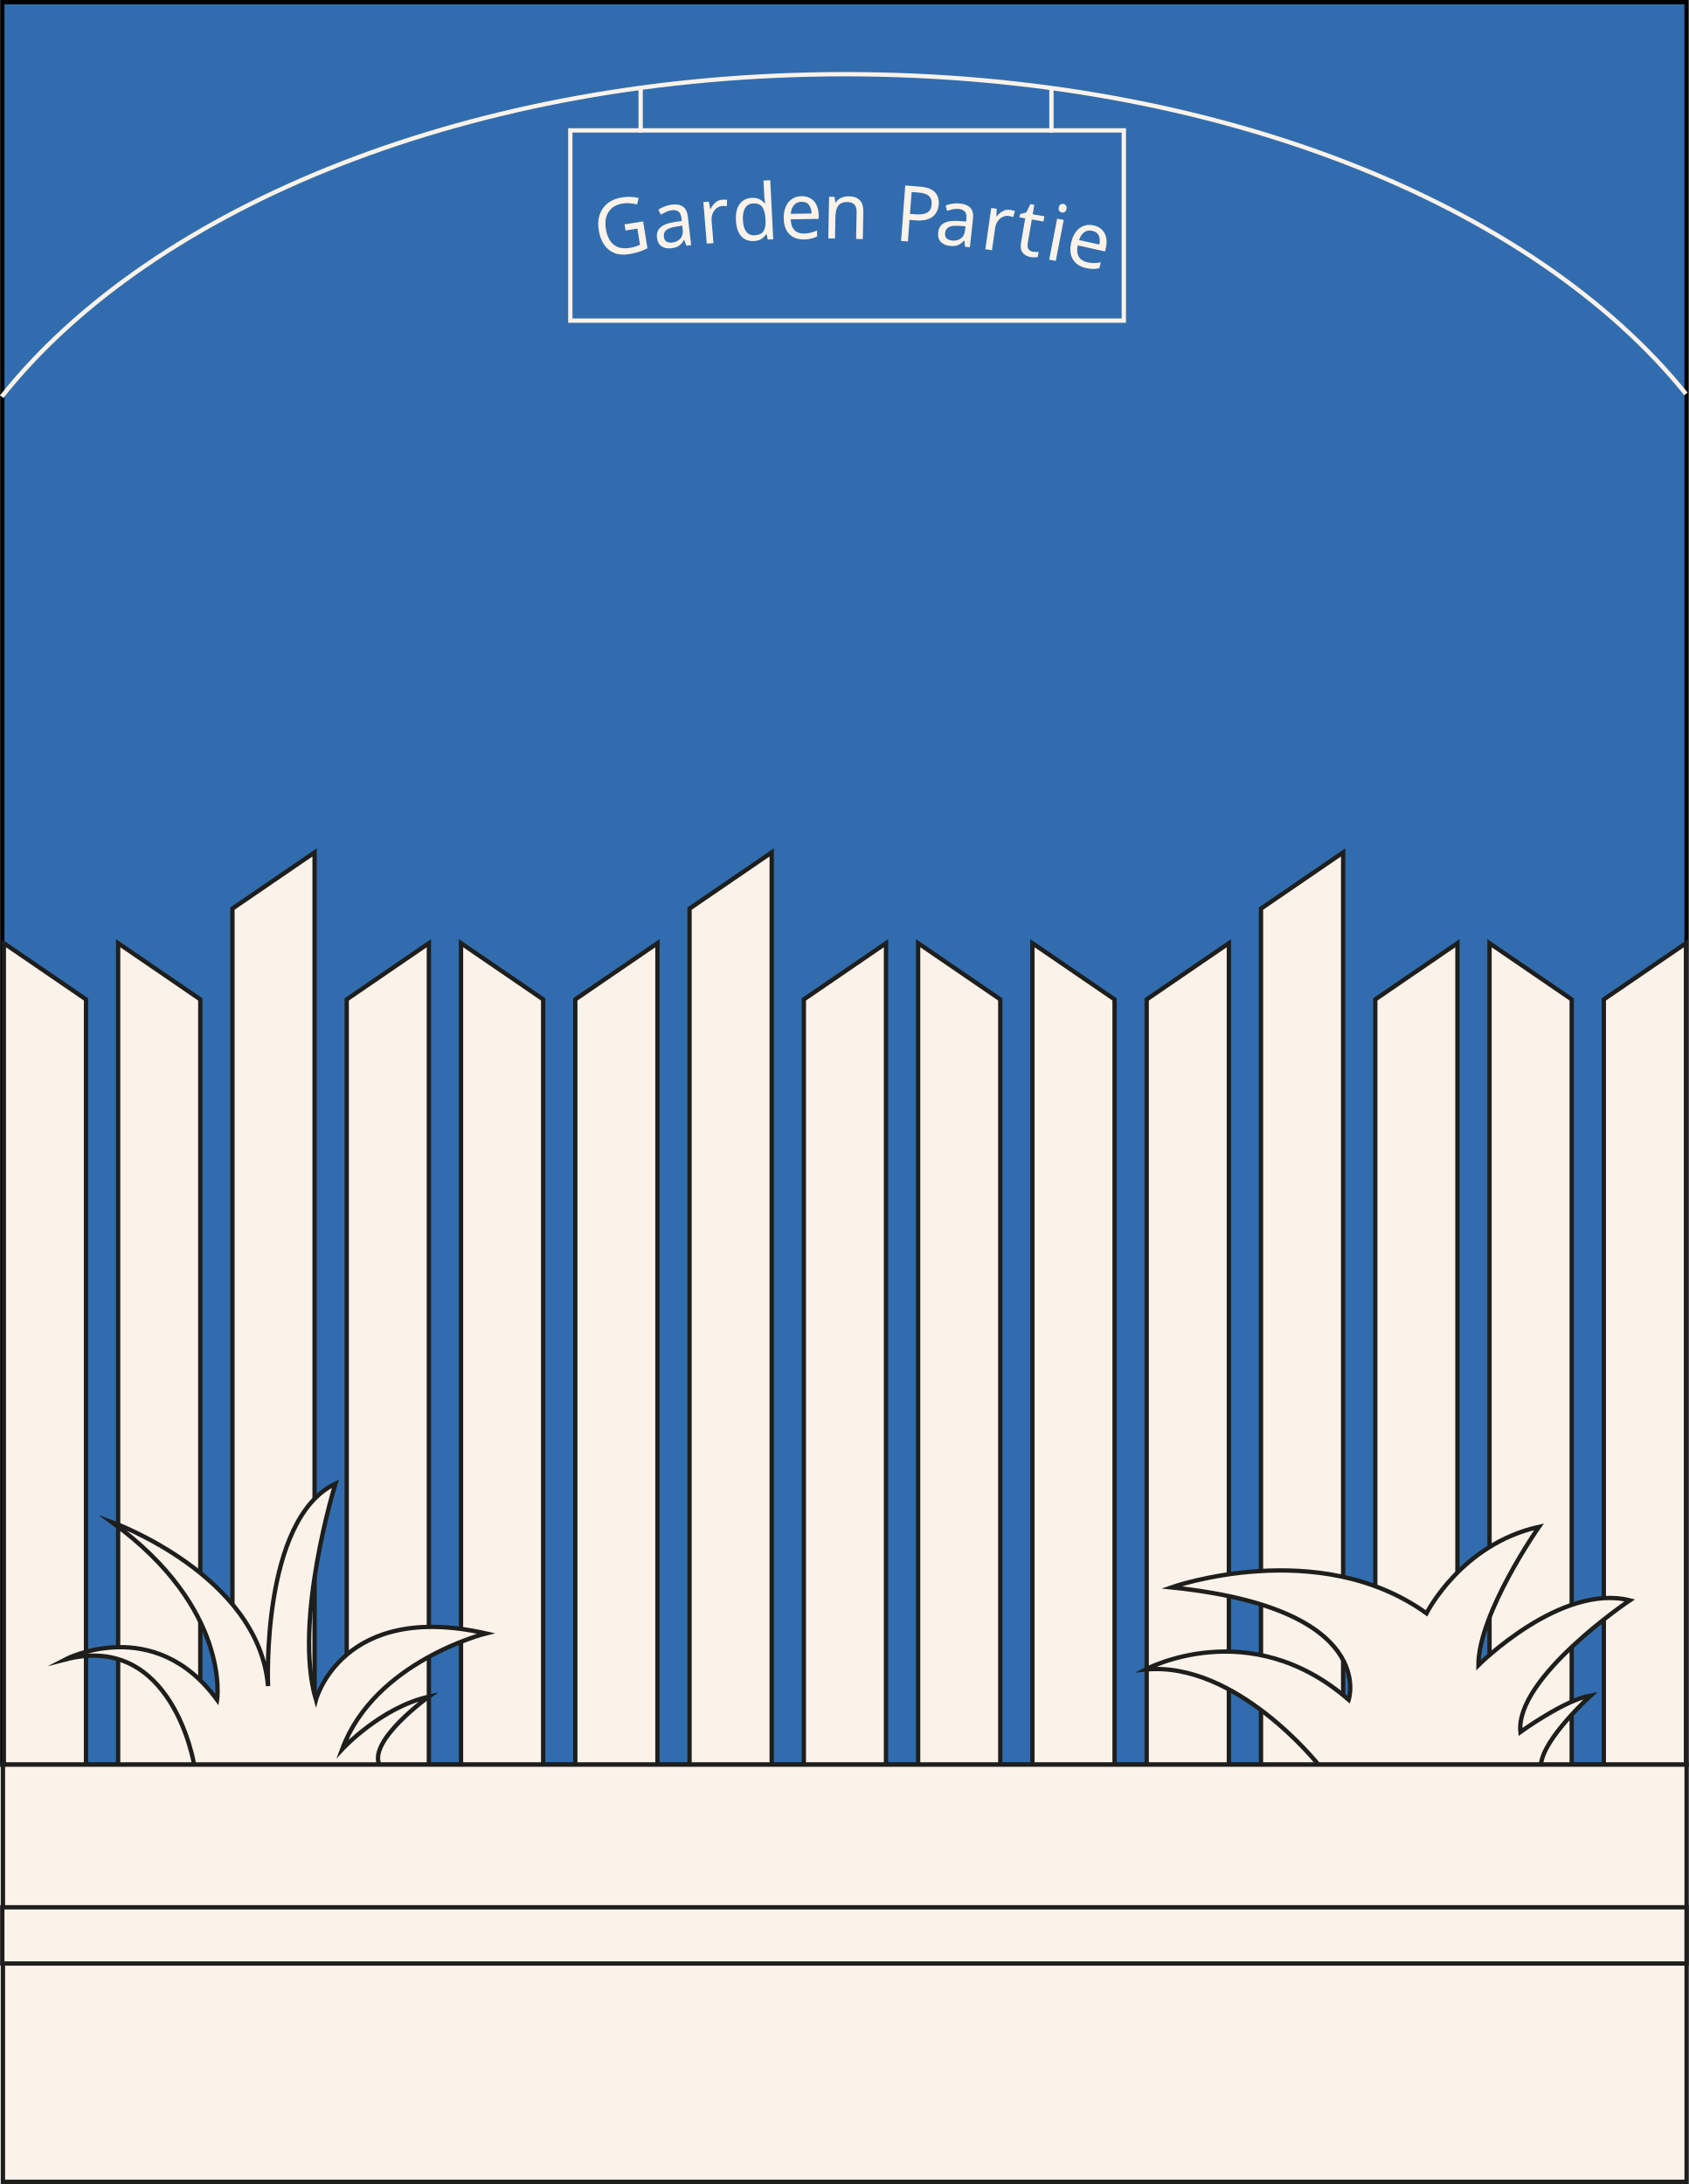
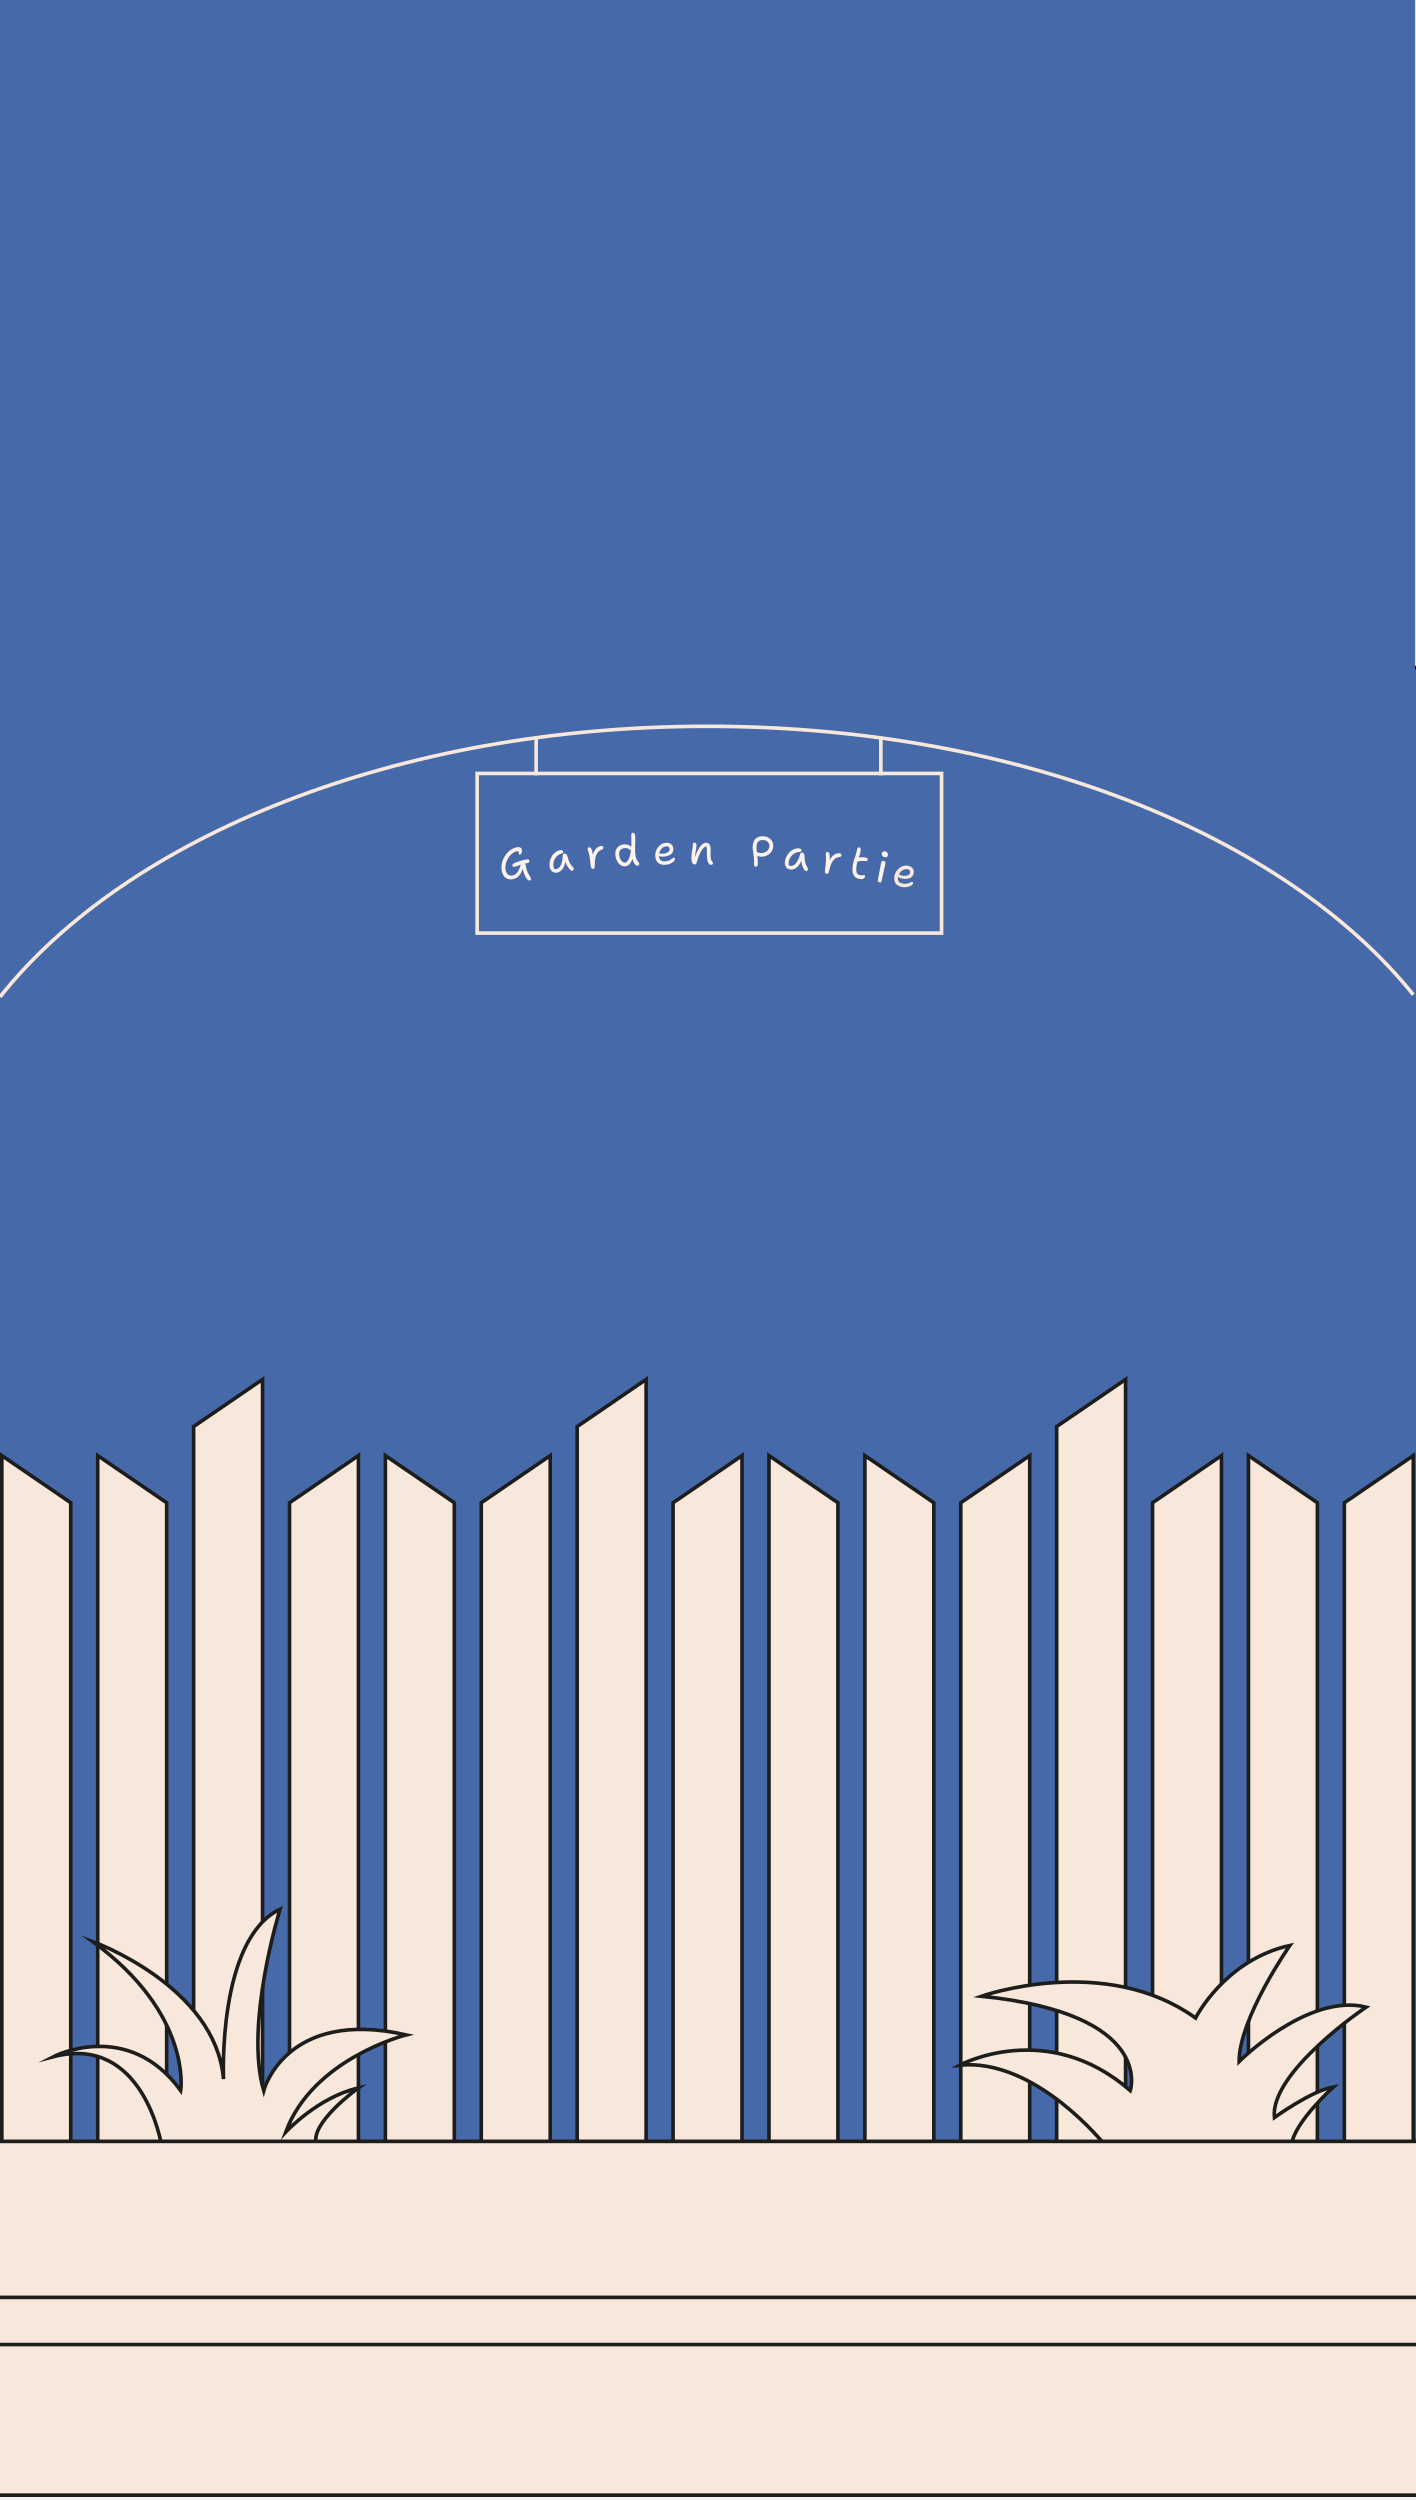
- <svg xmlns="http://www.w3.org/2000/svg" id="Calque_1" viewBox="0 0 390.53 505.16">
+ <svg xmlns="http://www.w3.org/2000/svg" width="390" height="689" viewBox="0 0 390 689" fill="none">
+   <g clip-path="url(#clip0_662_406)">
+     <path d="M397 184H-5V591H397V184Z" fill="#4669AA" stroke="black" stroke-miterlimit="10" />
+     <path d="M19.5 591.16H0.5V401.16L19.5 414.16V591.16Z" fill="#F8E8DB" stroke="#1D1D1B" stroke-miterlimit="10" />
+     <path d="M125.21 591.16H106.21V401.16L125.21 414.16V591.16Z" fill="#F8E8DB" stroke="#1D1D1B" stroke-miterlimit="10" />
+     <path d="M230.93 591.16H211.93V401.16L230.93 414.16V591.16Z" fill="#F8E8DB" stroke="#1D1D1B" stroke-miterlimit="10" />
+     <path d="M363.07 591.16H344.07V401.16L363.07 414.16V591.16Z" fill="#F8E8DB" stroke="#1D1D1B" stroke-miterlimit="10" />
+     <path d="M257.36 591.16H238.36V401.16L257.36 414.16V591.16Z" fill="#F8E8DB" stroke="#1D1D1B" stroke-miterlimit="10" />
+     <path d="M45.93 591.16H26.93V401.16L45.93 414.16V591.16Z" fill="#F8E8DB" stroke="#1D1D1B" stroke-miterlimit="10" />
+     <path d="M53.36 591.16H72.36V380.16L53.36 393.16V591.16Z" fill="#F8E8DB" stroke="#1D1D1B" stroke-miterlimit="10" />
+     <path d="M159.07 591.16H178.07V380.16L159.07 393.16V591.16Z" fill="#F8E8DB" stroke="#1D1D1B" stroke-miterlimit="10" />
+     <path d="M291.21 591.16H310.21V380.16L291.21 393.16V591.16Z" fill="#F8E8DB" stroke="#1D1D1B" stroke-miterlimit="10" />
+     <path d="M79.79 591.16H98.79V401.16L79.79 414.16V591.16Z" fill="#F8E8DB" stroke="#1D1D1B" stroke-miterlimit="10" />
+     <path d="M370.5 591.16H389.5V401.16L370.5 414.16V591.16Z" fill="#F8E8DB" stroke="#1D1D1B" stroke-miterlimit="10" />
+     <path d="M264.79 591.16H283.79V401.16L264.79 414.16V591.16Z" fill="#F8E8DB" stroke="#1D1D1B" stroke-miterlimit="10" />
+     <path d="M185.5 591.16H204.5V401.16L185.5 414.16V591.16Z" fill="#F8E8DB" stroke="#1D1D1B" stroke-miterlimit="10" />
+     <path d="M317.64 591.16H336.64V401.16L317.64 414.16V591.16Z" fill="#F8E8DB" stroke="#1D1D1B" stroke-miterlimit="10" />
+     <path d="M132.64 591.16H151.64V401.16L132.64 414.16V591.16Z" fill="#F8E8DB" stroke="#1D1D1B" stroke-miterlimit="10" />
+     <path d="M0 274.75C35.03 230.61 109.18 200.17 195 200.17C280.82 200.17 354.27 230.33 389.5 274.13" stroke="#F8E8DB" stroke-miterlimit="10" />
+     <path d="M146.022 242.658C145.842 242.686 145.685 242.655 145.55 242.565C145.415 242.474 145.271 242.324 145.118 242.116C145.013 241.965 144.886 241.748 144.737 241.467C144.595 241.177 144.447 240.804 144.294 240.347C144.141 239.89 144 239.335 143.872 238.682L144.27 238.691C144.062 239.55 143.802 240.233 143.49 240.74C143.186 241.246 142.845 241.621 142.467 241.866C142.096 242.102 141.707 242.252 141.3 242.317C140.799 242.397 140.337 242.362 139.912 242.214C139.487 242.065 139.131 241.793 138.844 241.398C138.556 241.002 138.36 240.476 138.255 239.82C138.164 239.249 138.169 238.678 138.27 238.109C138.38 237.538 138.566 236.995 138.828 236.48C139.09 235.957 139.411 235.485 139.793 235.063C140.175 234.641 140.597 234.293 141.058 234.019C141.527 233.743 142.012 233.566 142.513 233.486C142.794 233.441 143.028 233.448 143.214 233.506C143.398 233.557 143.541 233.646 143.642 233.775C143.742 233.903 143.806 234.053 143.834 234.225C143.871 234.46 143.869 234.673 143.827 234.864C143.794 235.054 143.726 235.209 143.625 235.329C143.524 235.45 143.403 235.521 143.262 235.544C143.153 235.561 143.081 235.536 143.046 235.47C143.018 235.394 143 235.305 142.991 235.202C142.991 235.098 142.982 234.995 142.966 234.893C142.958 234.79 142.916 234.709 142.843 234.648C142.777 234.586 142.662 234.569 142.497 234.595C142.13 234.654 141.776 234.798 141.436 235.029C141.095 235.252 140.779 235.539 140.491 235.89C140.21 236.239 139.97 236.622 139.772 237.039C139.574 237.456 139.434 237.887 139.353 238.333C139.272 238.779 139.264 239.209 139.33 239.624C139.433 240.265 139.65 240.724 139.983 240.999C140.316 241.275 140.705 241.377 141.151 241.306C141.542 241.244 141.885 241.085 142.181 240.829C142.477 240.573 142.735 240.231 142.956 239.803C143.176 239.375 143.367 238.863 143.529 238.268C143.59 238.05 143.677 237.891 143.79 237.793C143.902 237.695 144.06 237.63 144.264 237.597C144.405 237.575 144.518 237.609 144.605 237.699C144.698 237.78 144.759 237.911 144.788 238.091C144.868 238.591 144.964 239.045 145.077 239.452C145.198 239.858 145.332 240.221 145.48 240.543C145.635 240.863 145.799 241.158 145.97 241.427C146.056 241.566 146.127 241.683 146.182 241.778C146.238 241.873 146.274 241.952 146.292 242.013C146.319 242.081 146.338 242.15 146.349 242.221C146.368 242.338 146.347 242.433 146.287 242.507C146.228 242.589 146.139 242.639 146.022 242.658ZM141.812 238.891C141.64 238.918 141.5 238.896 141.392 238.825C141.293 238.753 141.231 238.647 141.209 238.506C141.19 238.389 141.224 238.275 141.311 238.165C141.398 238.055 141.58 237.941 141.858 237.825C142.376 237.606 142.895 237.415 143.415 237.251C143.942 237.087 144.475 236.962 145.015 236.876C145.242 236.84 145.417 236.836 145.542 236.864C145.674 236.883 145.765 236.928 145.817 237C145.875 237.063 145.913 237.149 145.93 237.259C145.949 237.376 145.916 237.498 145.832 237.623C145.754 237.74 145.606 237.816 145.387 237.851C144.707 237.96 144.134 238.091 143.67 238.245C143.213 238.398 142.838 238.538 142.546 238.665C142.252 238.784 142.007 238.86 141.812 238.891Z" fill="#FBF2EB" />
+     <path d="M153.427 240.513C153.073 240.554 152.753 240.507 152.467 240.373C152.188 240.238 151.961 240.029 151.785 239.746C151.608 239.463 151.497 239.121 151.451 238.72C151.408 238.343 151.423 237.954 151.496 237.555C151.57 237.156 151.693 236.771 151.866 236.4C152.038 236.03 152.255 235.694 152.515 235.393C152.783 235.091 153.085 234.845 153.422 234.655C153.758 234.457 154.127 234.334 154.528 234.288C154.709 234.267 154.864 234.297 154.993 234.378C155.122 234.459 155.197 234.594 155.219 234.783C155.23 234.877 155.208 234.963 155.153 235.041C155.105 235.111 155.023 235.16 154.907 235.189C154.364 235.323 153.903 235.572 153.522 235.935C153.149 236.296 152.874 236.715 152.698 237.189C152.521 237.664 152.461 238.145 152.517 238.633C152.544 238.861 152.587 239.068 152.648 239.252C152.709 239.428 152.822 239.654 152.99 239.93L152.282 239.186C152.484 239.347 152.647 239.447 152.771 239.489C152.904 239.529 153.076 239.537 153.288 239.513C153.792 239.455 154.206 239.104 154.53 238.461C154.863 237.817 155.054 236.914 155.103 235.752C155.118 235.599 155.159 235.479 155.229 235.391C155.298 235.296 155.399 235.24 155.533 235.225C155.722 235.203 155.892 235.259 156.042 235.393C156.193 235.519 156.297 235.699 156.356 235.931C156.479 236.379 156.601 236.78 156.721 237.133C156.848 237.477 157.009 237.801 157.204 238.105C157.397 238.402 157.648 238.712 157.957 239.035C158.037 239.106 158.086 239.192 158.106 239.293C158.126 239.394 158.122 239.498 158.094 239.605C158.073 239.703 158.027 239.788 157.956 239.86C157.892 239.931 157.81 239.973 157.707 239.985C157.597 239.997 157.504 239.984 157.428 239.945C157.351 239.906 157.278 239.855 157.207 239.791C157.033 239.596 156.867 239.404 156.71 239.215C156.552 239.018 156.402 238.792 156.261 238.537C156.119 238.274 155.988 237.963 155.866 237.602C155.744 237.233 155.638 236.795 155.548 236.287L155.936 236.231C155.909 236.967 155.823 237.603 155.677 238.138C155.53 238.665 155.337 239.098 155.097 239.436C154.856 239.767 154.59 240.021 154.3 240.198C154.017 240.374 153.726 240.479 153.427 240.513Z" fill="#FBF2EB" />
+     <path d="M163.431 239.46C163.312 239.469 163.207 239.442 163.114 239.378C163.021 239.314 162.946 239.217 162.887 239.087C162.829 238.957 162.793 238.809 162.779 238.643C162.737 238.13 162.688 237.625 162.631 237.129C162.575 236.633 162.506 236.178 162.424 235.764C162.35 235.349 162.263 235.01 162.162 234.748C162.1 234.571 162.053 234.432 162.02 234.331C161.996 234.23 161.98 234.128 161.972 234.025C161.96 233.883 161.986 233.766 162.05 233.673C162.121 233.572 162.236 233.515 162.393 233.502C162.536 233.49 162.667 233.547 162.789 233.672C162.918 233.788 163.035 234.005 163.14 234.322C163.245 234.632 163.337 235.069 163.415 235.635C163.493 236.201 163.56 236.918 163.615 237.788L163.208 237.475C163.201 236.705 163.27 236.052 163.417 235.515C163.571 234.97 163.769 234.529 164.011 234.191C164.262 233.853 164.535 233.6 164.831 233.433C165.127 233.265 165.425 233.169 165.725 233.145C165.923 233.129 166.061 233.165 166.14 233.254C166.226 233.342 166.275 233.453 166.286 233.588C166.295 233.698 166.268 233.808 166.206 233.916C166.143 234.017 166.026 234.098 165.856 234.159C165.454 234.288 165.128 234.485 164.88 234.752C164.631 235.011 164.435 235.329 164.291 235.706C164.154 236.075 164.057 236.492 164 236.958C163.951 237.422 163.928 237.925 163.933 238.465C163.938 238.719 163.922 238.919 163.887 239.065C163.858 239.202 163.807 239.298 163.732 239.352C163.657 239.413 163.557 239.449 163.431 239.46Z" fill="#FBF2EB" />
+     <path d="M172.301 238.764C171.929 238.783 171.58 238.709 171.255 238.543C170.937 238.377 170.655 238.142 170.41 237.837C170.172 237.532 169.98 237.177 169.833 236.772C169.685 236.367 169.6 235.935 169.577 235.476C169.55 234.946 169.633 234.478 169.827 234.072C170.028 233.665 170.321 233.341 170.705 233.1C171.09 232.858 171.539 232.728 172.053 232.71C172.449 232.69 172.792 232.728 173.082 232.825C173.372 232.913 173.597 233.048 173.757 233.231C173.925 233.412 174.015 233.626 174.027 233.871C174.032 233.974 174.009 234.058 173.957 234.124C173.904 234.183 173.842 234.214 173.771 234.217C173.668 234.222 173.58 234.199 173.506 234.147C173.432 234.096 173.346 234.036 173.247 233.97C173.156 233.895 173.03 233.834 172.869 233.787C172.708 233.74 172.493 233.723 172.224 233.736C171.687 233.764 171.282 233.927 171.012 234.226C170.742 234.525 170.619 234.924 170.645 235.422C170.667 235.857 170.754 236.253 170.907 236.61C171.068 236.967 171.26 237.247 171.485 237.449C171.717 237.652 171.952 237.747 172.189 237.735C172.608 237.714 172.962 237.41 173.249 236.825C173.544 236.231 173.759 235.379 173.893 234.27C174.027 233.153 174.054 231.808 173.974 230.234C173.961 229.973 173.995 229.789 174.077 229.682C174.166 229.574 174.282 229.517 174.425 229.509C174.615 229.5 174.766 229.587 174.878 229.772C174.99 229.949 175.051 230.215 175.061 230.571C175.083 231.157 175.086 231.68 175.07 232.141C175.061 232.594 175.048 233.038 175.03 233.475C175.02 233.904 175.028 234.375 175.054 234.89C175.08 235.396 175.133 235.813 175.213 236.142C175.301 236.471 175.398 236.736 175.503 236.937C175.616 237.137 175.719 237.298 175.813 237.42C175.914 237.542 175.999 237.653 176.068 237.752C176.144 237.852 176.185 237.965 176.192 238.091C176.198 238.218 176.157 238.335 176.067 238.442C175.985 238.542 175.853 238.596 175.671 238.605C175.489 238.614 175.302 238.529 175.11 238.348C174.927 238.167 174.759 237.914 174.608 237.588C174.465 237.263 174.347 236.892 174.254 236.476C174.169 236.052 174.123 235.607 174.115 235.139L174.653 234.957C174.54 235.851 174.363 236.578 174.121 237.137C173.888 237.688 173.611 238.095 173.291 238.357C172.979 238.611 172.649 238.746 172.301 238.764Z" fill="#FBF2EB" />
+     <path d="M183.193 238.349C182.591 238.358 182.098 238.255 181.715 238.039C181.339 237.815 181.057 237.511 180.869 237.126C180.689 236.732 180.595 236.282 180.587 235.775C180.581 235.372 180.646 234.967 180.782 234.561C180.926 234.147 181.134 233.771 181.406 233.434C181.678 233.09 182.007 232.811 182.392 232.599C182.777 232.388 183.21 232.278 183.693 232.27C184.066 232.265 184.391 232.327 184.671 232.457C184.95 232.588 185.167 232.786 185.321 233.053C185.484 233.312 185.568 233.644 185.574 234.047C185.581 234.475 185.456 234.841 185.199 235.146C184.95 235.443 184.605 235.674 184.164 235.839C183.723 236.005 183.225 236.091 182.671 236.1C182.196 236.107 181.862 236.049 181.67 235.925C181.478 235.793 181.381 235.648 181.379 235.49C181.377 235.395 181.4 235.327 181.447 235.287C181.494 235.239 181.572 235.214 181.683 235.212C181.77 235.211 181.878 235.225 182.005 235.255C182.14 235.276 182.33 235.285 182.575 235.282C182.971 235.276 183.315 235.223 183.607 235.123C183.906 235.016 184.141 234.869 184.313 234.685C184.484 234.5 184.568 234.289 184.564 234.051C184.56 233.782 184.49 233.581 184.353 233.448C184.216 233.316 183.994 233.252 183.685 233.257C183.376 233.261 183.092 233.337 182.833 233.484C182.582 233.63 182.363 233.827 182.177 234.076C181.998 234.324 181.86 234.607 181.762 234.926C181.664 235.236 181.617 235.562 181.623 235.902C181.627 236.187 181.678 236.444 181.777 236.672C181.875 236.892 182.033 237.072 182.249 237.211C182.465 237.343 182.755 237.406 183.119 237.4C183.546 237.393 183.902 237.336 184.185 237.229C184.477 237.122 184.717 237.003 184.905 236.873C185.093 236.736 185.249 236.619 185.375 236.522C185.508 236.417 185.63 236.363 185.74 236.362C185.851 236.36 185.927 236.39 185.968 236.453C186.008 236.516 186.03 236.619 186.032 236.761C186.034 236.919 185.958 237.091 185.802 237.276C185.654 237.452 185.447 237.622 185.18 237.784C184.913 237.947 184.61 238.082 184.272 238.19C183.932 238.29 183.573 238.343 183.193 238.349Z" fill="#FBF2EB" />
+     <path d="M195.953 238.346C195.715 238.341 195.508 238.23 195.33 238.013C195.152 237.788 195.016 237.429 194.922 236.936C194.836 236.435 194.801 235.785 194.816 234.985C194.823 234.605 194.821 234.3 194.81 234.07C194.798 233.84 194.774 233.658 194.737 233.522C194.708 233.387 194.662 233.279 194.6 233.199C194.539 233.119 194.461 233.034 194.368 232.945C194.526 232.94 194.66 232.963 194.77 233.012C194.888 233.054 194.974 233.135 195.027 233.255C195.08 233.367 195.109 233.518 195.114 233.708C195.006 233.539 194.913 233.427 194.835 233.37C194.765 233.313 194.674 233.284 194.563 233.282C194.405 233.279 194.221 233.378 194.011 233.58C193.801 233.774 193.582 234.051 193.354 234.411C193.125 234.771 192.903 235.203 192.688 235.706C192.473 236.201 192.28 236.748 192.11 237.346C192.025 237.693 191.929 237.933 191.824 238.066C191.718 238.198 191.578 238.263 191.404 238.26C191.111 238.254 190.893 238.072 190.749 237.713C190.605 237.354 190.539 236.897 190.549 236.343C190.557 235.939 190.579 235.587 190.616 235.286C190.662 234.986 190.707 234.706 190.751 234.445C190.804 234.185 190.848 233.916 190.885 233.64C190.93 233.364 190.956 233.047 190.962 232.691C190.965 232.54 191.003 232.426 191.076 232.348C191.149 232.263 191.256 232.221 191.399 232.224C191.581 232.227 191.718 232.297 191.811 232.434C191.911 232.562 191.959 232.777 191.953 233.078C191.948 233.339 191.92 233.592 191.868 233.837C191.823 234.081 191.775 234.346 191.722 234.63C191.669 234.914 191.623 235.246 191.584 235.625C191.546 235.997 191.533 236.436 191.548 236.944L191.335 236.88C191.623 235.864 191.948 235.011 192.31 234.32C192.679 233.63 193.062 233.111 193.456 232.762C193.859 232.413 194.25 232.242 194.63 232.249C195.05 232.257 195.36 232.429 195.559 232.766C195.767 233.102 195.865 233.548 195.855 234.102C195.843 234.72 195.837 235.25 195.837 235.694C195.836 236.137 195.869 236.502 195.935 236.789C196.001 237.075 196.119 237.295 196.291 237.449C196.369 237.514 196.423 237.586 196.453 237.666C196.483 237.738 196.497 237.825 196.496 237.928C196.494 238.031 196.448 238.129 196.359 238.222C196.278 238.308 196.143 238.349 195.953 238.346Z" fill="#FBF2EB" />
+     <path d="M208.297 238.871C208.139 238.859 208.01 238.778 207.91 238.628C207.81 238.477 207.772 238.248 207.795 237.94C207.834 237.427 207.833 236.958 207.794 236.534C207.754 236.11 207.701 235.709 207.634 235.331C207.575 234.953 207.52 234.587 207.467 234.234C207.423 233.873 207.414 233.507 207.442 233.136C207.485 232.568 207.621 232.078 207.851 231.666C208.081 231.246 208.414 230.934 208.851 230.729C209.288 230.515 209.838 230.434 210.501 230.484C211.015 230.522 211.473 230.664 211.875 230.909C212.285 231.154 212.602 231.488 212.824 231.91C213.047 232.324 213.137 232.819 213.093 233.395C213.065 233.774 212.954 234.135 212.762 234.478C212.569 234.821 212.316 235.12 212.003 235.374C211.69 235.628 211.326 235.823 210.911 235.959C210.504 236.087 210.064 236.133 209.59 236.098C209.298 236.076 209.04 236.016 208.817 235.92C208.594 235.824 208.42 235.704 208.296 235.559C208.172 235.415 208.115 235.272 208.126 235.13C208.135 235.011 208.173 234.923 208.241 234.864C208.317 234.806 208.399 234.781 208.485 234.787C208.596 234.796 208.693 234.823 208.777 234.869C208.862 234.907 208.966 234.951 209.089 235C209.221 235.041 209.397 235.07 209.618 235.087C210.069 235.121 210.47 235.06 210.823 234.904C211.177 234.748 211.459 234.527 211.672 234.241C211.892 233.956 212.014 233.648 212.039 233.316C212.068 232.937 212.008 232.619 211.861 232.361C211.721 232.105 211.522 231.907 211.262 231.768C211.003 231.622 210.724 231.537 210.424 231.514C209.824 231.469 209.362 231.593 209.038 231.886C208.722 232.18 208.541 232.623 208.497 233.216C208.47 233.571 208.479 233.929 208.523 234.29C208.568 234.643 208.623 235.016 208.689 235.41C208.754 235.804 208.805 236.241 208.84 236.72C208.876 237.191 208.871 237.727 208.826 238.327C208.813 238.501 208.763 238.64 208.676 238.745C208.597 238.842 208.47 238.884 208.297 238.871Z" fill="#FBF2EB" />
+     <path d="M217.842 239.649C217.488 239.611 217.186 239.494 216.937 239.299C216.695 239.105 216.52 238.851 216.411 238.536C216.302 238.222 216.269 237.864 216.313 237.462C216.355 237.084 216.456 236.709 216.616 236.336C216.776 235.963 216.982 235.615 217.232 235.292C217.483 234.969 217.768 234.69 218.089 234.454C218.417 234.219 218.767 234.046 219.137 233.935C219.509 233.817 219.895 233.779 220.297 233.823C220.478 233.843 220.622 233.907 220.73 234.014C220.838 234.122 220.881 234.27 220.861 234.459C220.85 234.553 220.81 234.632 220.739 234.696C220.677 234.753 220.586 234.783 220.466 234.786C219.908 234.797 219.402 234.936 218.95 235.206C218.507 235.476 218.146 235.823 217.869 236.246C217.591 236.67 217.426 237.126 217.372 237.614C217.347 237.842 217.344 238.053 217.363 238.246C217.382 238.432 217.443 238.677 217.545 238.983L217.02 238.101C217.181 238.302 217.318 238.437 217.43 238.505C217.55 238.574 217.716 238.62 217.929 238.643C218.433 238.698 218.914 238.448 219.373 237.893C219.84 237.339 220.227 236.501 220.533 235.379C220.581 235.233 220.648 235.125 220.736 235.055C220.824 234.977 220.935 234.945 221.069 234.96C221.258 234.98 221.411 235.073 221.528 235.237C221.647 235.393 221.709 235.591 221.714 235.831C221.735 236.295 221.765 236.713 221.804 237.084C221.852 237.447 221.937 237.799 222.059 238.139C222.182 238.471 222.358 238.829 222.587 239.213C222.649 239.299 222.678 239.394 222.675 239.497C222.672 239.601 222.645 239.701 222.594 239.799C222.552 239.89 222.489 239.963 222.403 240.017C222.325 240.073 222.235 240.095 222.133 240.083C222.023 240.071 221.935 240.038 221.869 239.983C221.803 239.928 221.743 239.861 221.688 239.784C221.561 239.555 221.443 239.331 221.331 239.111C221.221 238.884 221.125 238.631 221.044 238.351C220.964 238.063 220.905 237.73 220.867 237.351C220.829 236.965 220.823 236.514 220.847 235.999L221.238 236.03C221.049 236.742 220.824 237.343 220.563 237.832C220.303 238.313 220.019 238.693 219.709 238.969C219.401 239.238 219.086 239.427 218.763 239.535C218.448 239.644 218.142 239.682 217.842 239.649Z" fill="#FBF2EB" />
+     <path d="M227.806 240.836C227.688 240.819 227.591 240.769 227.515 240.686C227.439 240.603 227.387 240.492 227.359 240.352C227.331 240.212 227.329 240.059 227.353 239.895C227.426 239.385 227.49 238.882 227.545 238.386C227.6 237.89 227.634 237.431 227.647 237.009C227.667 236.588 227.657 236.238 227.617 235.96C227.596 235.773 227.581 235.627 227.572 235.522C227.571 235.418 227.577 235.315 227.592 235.213C227.612 235.072 227.664 234.963 227.747 234.887C227.839 234.804 227.963 234.774 228.12 234.796C228.261 234.817 228.377 234.901 228.467 235.05C228.567 235.193 228.633 235.43 228.665 235.763C228.699 236.088 228.691 236.534 228.641 237.103C228.591 237.672 228.497 238.387 228.358 239.247L228.03 238.852C228.194 238.099 228.407 237.478 228.67 236.987C228.941 236.49 229.232 236.104 229.544 235.829C229.863 235.554 230.186 235.369 230.512 235.271C230.838 235.174 231.15 235.147 231.448 235.19C231.644 235.218 231.77 235.284 231.827 235.388C231.892 235.493 231.915 235.613 231.896 235.746C231.88 235.856 231.83 235.956 231.745 236.048C231.66 236.132 231.529 236.185 231.35 236.208C230.929 236.243 230.567 236.363 230.266 236.568C229.966 236.765 229.703 237.032 229.479 237.368C229.264 237.697 229.077 238.082 228.917 238.523C228.766 238.965 228.633 239.45 228.517 239.978C228.465 240.226 228.406 240.418 228.339 240.552C228.28 240.68 228.208 240.762 228.123 240.797C228.037 240.841 227.931 240.854 227.806 240.836Z" fill="#FBF2EB" />
+     <path d="M236.911 242.242C236.31 242.139 235.854 241.913 235.545 241.562C235.235 241.212 235.043 240.761 234.969 240.21C234.903 239.66 234.929 239.038 235.048 238.343C235.121 237.922 235.205 237.547 235.302 237.218C235.406 236.89 235.512 236.579 235.618 236.284C235.725 235.989 235.82 235.692 235.904 235.392C236.006 235.032 236.08 234.74 236.127 234.515C236.182 234.283 236.235 234.071 236.284 233.879C236.318 233.772 236.374 233.681 236.451 233.606C236.528 233.531 236.641 233.506 236.789 233.532C237.039 233.574 237.178 233.751 237.205 234.061C237.233 234.363 237.166 234.805 237.001 235.388C236.909 235.693 236.818 235.963 236.73 236.197C236.65 236.432 236.57 236.664 236.49 236.891C236.42 237.112 236.348 237.349 236.272 237.601C236.206 237.847 236.144 238.138 236.087 238.473C235.98 239.098 235.949 239.603 235.996 239.988C236.042 240.374 236.161 240.663 236.353 240.857C236.545 241.051 236.801 241.175 237.121 241.23C237.316 241.263 237.467 241.269 237.576 241.248C237.684 241.226 237.776 241.205 237.851 241.186C237.928 241.159 238.017 241.155 238.119 241.172C238.228 241.191 238.308 241.241 238.358 241.321C238.409 241.402 238.424 241.501 238.404 241.619C238.366 241.837 238.219 242.017 237.962 242.157C237.706 242.29 237.356 242.319 236.911 242.242ZM236.273 237.457C236.054 237.515 235.893 237.496 235.789 237.398C235.693 237.301 235.658 237.178 235.683 237.03C235.711 236.866 235.775 236.728 235.875 236.617C235.982 236.507 236.206 236.42 236.546 236.358C236.845 236.297 237.176 236.266 237.538 236.263C237.902 236.253 238.235 236.274 238.54 236.327C238.766 236.365 238.929 236.446 239.029 236.567C239.13 236.681 239.166 236.82 239.138 236.984C239.116 237.116 239.06 237.207 238.971 237.256C238.882 237.305 238.758 237.324 238.6 237.313C238.268 237.28 237.969 237.265 237.703 237.268C237.446 237.272 237.201 237.29 236.971 237.323C236.748 237.357 236.515 237.402 236.273 237.457Z" fill="#FBF2EB" />
+     <path d="M242.401 243.21C242.269 243.184 242.166 243.132 242.093 243.053C242.019 242.974 241.972 242.864 241.951 242.723C241.938 242.583 241.949 242.424 241.983 242.245C242.101 241.639 242.201 241.122 242.284 240.694C242.367 240.267 242.435 239.897 242.488 239.584C242.55 239.265 242.607 238.97 242.66 238.698C242.713 238.426 242.769 238.138 242.828 237.835C242.855 237.695 242.898 237.578 242.956 237.485C243.015 237.391 243.093 237.322 243.19 237.276C243.288 237.23 243.403 237.221 243.535 237.246C243.706 237.279 243.835 237.365 243.921 237.503C244.015 237.642 244.042 237.833 244.003 238.075C243.97 238.246 243.919 238.49 243.849 238.808C243.781 239.117 243.702 239.461 243.612 239.839C243.531 240.218 243.448 240.602 243.365 240.989C243.283 241.368 243.207 241.717 243.138 242.034C243.068 242.351 243.015 242.603 242.979 242.79C242.95 242.937 242.887 243.054 242.79 243.14C242.694 243.218 242.564 243.241 242.401 243.21ZM243.856 236.28C243.568 236.224 243.344 236.092 243.182 235.883C243.021 235.674 242.964 235.449 243.011 235.208C243.052 234.998 243.159 234.842 243.332 234.738C243.515 234.628 243.723 234.596 243.956 234.641C244.15 234.679 244.308 234.758 244.43 234.879C244.56 235.001 244.645 235.142 244.687 235.304C244.729 235.457 244.736 235.612 244.706 235.767C244.677 235.915 244.59 236.051 244.445 236.176C244.309 236.295 244.112 236.33 243.856 236.28Z" fill="#FBF2EB" />
+     <path d="M248.468 244.418C247.881 244.287 247.425 244.072 247.103 243.773C246.789 243.468 246.586 243.107 246.492 242.688C246.408 242.264 246.421 241.804 246.531 241.309C246.619 240.915 246.777 240.536 247.003 240.173C247.24 239.804 247.529 239.487 247.872 239.223C248.217 238.95 248.601 238.756 249.024 238.639C249.448 238.523 249.895 238.517 250.367 238.622C250.73 238.703 251.033 238.839 251.274 239.031C251.515 239.222 251.68 239.466 251.768 239.761C251.866 240.051 251.871 240.393 251.784 240.787C251.691 241.204 251.484 241.532 251.163 241.769C250.852 242 250.463 242.144 249.996 242.202C249.529 242.261 249.024 242.23 248.483 242.109C248.019 242.006 247.708 241.872 247.55 241.707C247.394 241.534 247.333 241.37 247.368 241.216C247.388 241.123 247.426 241.062 247.481 241.034C247.538 240.998 247.62 240.992 247.729 241.016C247.814 241.035 247.915 241.074 248.031 241.132C248.158 241.185 248.341 241.238 248.58 241.291C248.967 241.377 249.313 241.405 249.62 241.376C249.936 241.341 250.199 241.254 250.409 241.114C250.618 240.974 250.749 240.788 250.801 240.556C250.859 240.293 250.837 240.081 250.735 239.921C250.633 239.76 250.431 239.646 250.13 239.579C249.828 239.512 249.534 239.52 249.248 239.602C248.97 239.686 248.711 239.827 248.472 240.026C248.241 240.226 248.041 240.469 247.872 240.756C247.704 241.035 247.583 241.341 247.509 241.673C247.447 241.951 247.438 242.213 247.481 242.458C247.525 242.695 247.636 242.906 247.814 243.092C247.994 243.27 248.261 243.398 248.617 243.478C249.034 243.57 249.393 243.598 249.694 243.559C250.002 243.522 250.263 243.463 250.476 243.38C250.691 243.29 250.87 243.212 251.015 243.147C251.169 243.076 251.3 243.052 251.408 243.077C251.516 243.101 251.583 243.148 251.607 243.218C251.632 243.289 251.629 243.394 251.598 243.533C251.564 243.687 251.45 243.836 251.255 243.98C251.071 244.117 250.83 244.234 250.532 244.33C250.235 244.426 249.909 244.487 249.554 244.514C249.201 244.533 248.839 244.501 248.468 244.418Z" fill="#F8E8DB" />
+     <path d="M259.5 213.16H131.5V257.16H259.5V213.16Z" stroke="#F8E8DB" stroke-miterlimit="10" />
+     <path d="M147.76 203.32V213.66" stroke="#F8E8DB" stroke-miterlimit="10" />
+     <path d="M242.76 203.32V213.66" stroke="#F8E8DB" stroke-miterlimit="10" />
+     <path d="M44.5 591.16C44.5 591.16 39.55 560.38 14.67 566.84C14.67 566.84 35.16 556.15 49.81 576.16C49.81 576.16 53.03 555.08 25.52 535.08C25.52 535.08 59.46 547.32 61.6 573C61.6 573 59.91 534.41 77.19 526.17C77.19 526.17 67.32 557.94 72.67 576.17C72.67 576.17 78.74 553.31 111.97 560.81C111.97 560.81 86.25 567.24 78.74 587.6C78.74 587.6 87.67 577.95 98.75 575.45C98.75 575.45 84.82 585.45 87.32 591.17H44.5V591.16Z" fill="#F8E8DB" stroke="#1D1D1B" stroke-miterlimit="10" />
+     <path d="M304.5 591.16C304.5 591.16 285.5 567.16 264.5 569.16C264.5 569.16 288.5 556.16 311.5 576.16C311.5 576.16 318.5 555.09 270.5 550.16C270.5 550.16 304.5 538.16 329.5 556.16C329.5 556.16 337.5 540.16 355.5 536.16C355.5 536.16 341.5 556.16 341.5 568.16C341.5 568.16 360.5 549.16 376.5 553.16C376.5 553.16 349.94 571.04 351.22 583.6C351.22 583.6 361.5 576.16 367.5 575.16C367.5 575.16 356.43 585.16 355.97 591.16H304.5Z" fill="#F8E8DB" stroke="#1D1D1B" stroke-miterlimit="10" />
+     <path d="M1169 590.16H-1556.5V687.66H1169V590.16Z" fill="#F8E8DB" stroke="#1D1D1B" stroke-width="1.01" stroke-miterlimit="10" />
+     <path d="M1169 633.16H-1557.5V646.16H1169V633.16Z" fill="#F8E8DB" stroke="#1D1D1B" stroke-miterlimit="10" />
+   </g>
+   <rect y="-4" width="390" height="195" fill="#4669AA" />
  <defs>
-     <style>.cls-1{font-family:ShantellSans-Regular, 'Shantell Sans';font-size:18px;font-variation-settings:'wght' 400, 'INFM' 0, 'BNCE' 0, 'SPAC' 0;}.cls-1,.cls-2{fill:#fbf2ea;}.cls-2,.cls-3{stroke:#1e1e1c;}.cls-2,.cls-3,.cls-4,.cls-5{stroke-miterlimit:10;}.cls-3{fill:#fbf3ea;}.cls-4{fill:#316dae;stroke:#010101;}.cls-5{fill:none;stroke:#fbf2ea;}</style>
+     <clipPath id="clip0_662_406">
+       <rect width="2727.5" height="505.17" fill="white" transform="translate(-1558 183)" />
+     </clipPath>
  </defs>
-   <rect class="cls-4" x=".53" y=".5" width="389.5" height="407.66" />
-   <polygon class="cls-2" points="19.89 408.16 .89 408.16 .89 218.16 19.89 231.16 19.89 408.16" />
-   <polygon class="cls-2" points="125.61 408.16 106.61 408.16 106.61 218.16 125.61 231.16 125.61 408.16" />
-   <polygon class="cls-2" points="231.32 408.16 212.32 408.16 212.32 218.16 231.32 231.16 231.32 408.16" />
-   <polygon class="cls-2" points="363.46 408.16 344.46 408.16 344.46 218.16 363.46 231.16 363.46 408.16" />
-   <polygon class="cls-2" points="257.75 408.16 238.75 408.16 238.75 218.16 257.75 231.16 257.75 408.16" />
-   <polygon class="cls-2" points="46.32 408.16 27.32 408.16 27.32 218.16 46.32 231.16 46.32 408.16" />
-   <polygon class="cls-2" points="53.75 408.16 72.75 408.16 72.75 197.16 53.75 210.16 53.75 408.16" />
-   <polygon class="cls-2" points="159.46 408.16 178.46 408.16 178.46 197.16 159.46 210.16 159.46 408.16" />
-   <polygon class="cls-2" points="291.61 408.16 310.61 408.16 310.61 197.16 291.61 210.16 291.61 408.16" />
-   <polygon class="cls-2" points="80.18 408.16 99.18 408.16 99.18 218.16 80.18 231.16 80.18 408.16" />
-   <polygon class="cls-2" points="370.89 408.16 389.89 408.16 389.89 218.16 370.89 231.16 370.89 408.16" />
-   <polygon class="cls-2" points="265.18 408.16 284.18 408.16 284.18 218.16 265.18 231.16 265.18 408.16" />
-   <polygon class="cls-2" points="185.89 408.16 204.89 408.16 204.89 218.16 185.89 231.16 185.89 408.16" />
-   <polygon class="cls-2" points="318.04 408.16 337.04 408.16 337.04 218.16 318.04 231.16 318.04 408.16" />
-   <polygon class="cls-2" points="133.04 408.16 152.04 408.16 152.04 218.16 133.04 231.16 133.04 408.16" />
-   <path class="cls-5" d="M.39,91.75C35.42,47.61,109.57,17.16,195.39,17.16s159.27,30.16,194.5,73.96" />
-   <text class="cls-1" transform="translate(138.41 59.72) rotate(-9.07) scale(.98 1)">
-     <tspan x="0" y="0">G</tspan>
-   </text>
-   <text class="cls-1" transform="translate(151.42 57.67) rotate(-6.57) scale(.98 1)">
-     <tspan x="0" y="0">a</tspan>
-   </text>
-   <text class="cls-1" transform="translate(161.95 56.47) rotate(-4.69) scale(.98 1)">
-     <tspan x="0" y="0">r</tspan>
-   </text>
-   <text class="cls-1" transform="translate(169.47 55.82) rotate(-2.9) scale(.98 1)">
-     <tspan x="0" y="0">d</tspan>
-   </text>
-   <text class="cls-1" transform="translate(180.35 55.28) rotate(-.88) scale(.98 1)">
-     <tspan x="0" y="0">e</tspan>
-   </text>
-   <text class="cls-1" transform="translate(190.05 55.12) rotate(1.08) scale(.98 1)">
-     <tspan x="0" y="0">n</tspan>
-   </text>
-   <text class="cls-1" transform="translate(200.75 55.35) rotate(2.71) scale(.98 1)">
-     <tspan x="0" y="0"> </tspan>
-   </text>
-   <text class="cls-1" transform="translate(206.67 55.6) rotate(4.31) scale(.98 1)">
-     <tspan x="0" y="0">P</tspan>
-   </text>
-   <text class="cls-1" transform="translate(215.87 56.27) rotate(6.25) scale(.98 1)">
-     <tspan x="0" y="0">a</tspan>
-   </text>
-   <text class="cls-1" transform="translate(226.38 57.43) rotate(8.16) scale(.98 1)">
-     <tspan x="0" y="0">r</tspan>
-   </text>
-   <text class="cls-1" transform="translate(234.06 58.53) rotate(9.73) scale(.98 1)">
-     <tspan x="0" y="0">t</tspan>
-   </text>
-   <text class="cls-1" transform="translate(241.16 59.76) rotate(10.99) scale(.98 1)">
-     <tspan x="0" y="0">i</tspan>
-   </text>
-   <text class="cls-1" transform="translate(245.73 60.6) rotate(12.55) scale(.98 1)">
-     <tspan x="0" y="0">e</tspan>
-   </text>
-   <rect class="cls-5" x="131.89" y="30.16" width="128" height="44" />
-   <line class="cls-5" x1="148.15" y1="20.32" x2="148.15" y2="30.66" />
-   <line class="cls-5" x1="243.15" y1="20.32" x2="243.15" y2="30.66" />
-   <path class="cls-3" d="M44.89,408.16s-4.95-30.78-29.83-24.32c0,0,20.49-10.69,35.14,9.32,0,0,3.22-21.08-24.29-41.08,0,0,33.94,12.24,36.08,37.92,0,0-1.69-38.59,15.59-46.83,0,0-9.87,31.77-4.52,50,0,0,6.07-22.86,39.3-15.36,0,0-25.72,6.43-33.23,26.79,0,0,8.93-9.65,20.01-12.15,0,0-13.93,10-11.43,15.72h-42.82Z" />
-   <path class="cls-3" d="M304.89,408.16s-19-24-40-22c0,0,24-13,47,7,0,0,7-21.07-41-26,0,0,34-12,59,6,0,0,8-16,26-20,0,0-14,20-14,32,0,0,19-19,35-15,0,0-26.56,17.88-25.28,30.44,0,0,10.28-7.44,16.28-8.44,0,0-11.07,10-11.53,16h-51.47Z" />
-   <rect class="cls-2" x=".68" y="408.16" width="389.36" height="96.5" />
-   <rect class="cls-2" x=".53" y="441.16" width="389.5" height="13" />
</svg>
